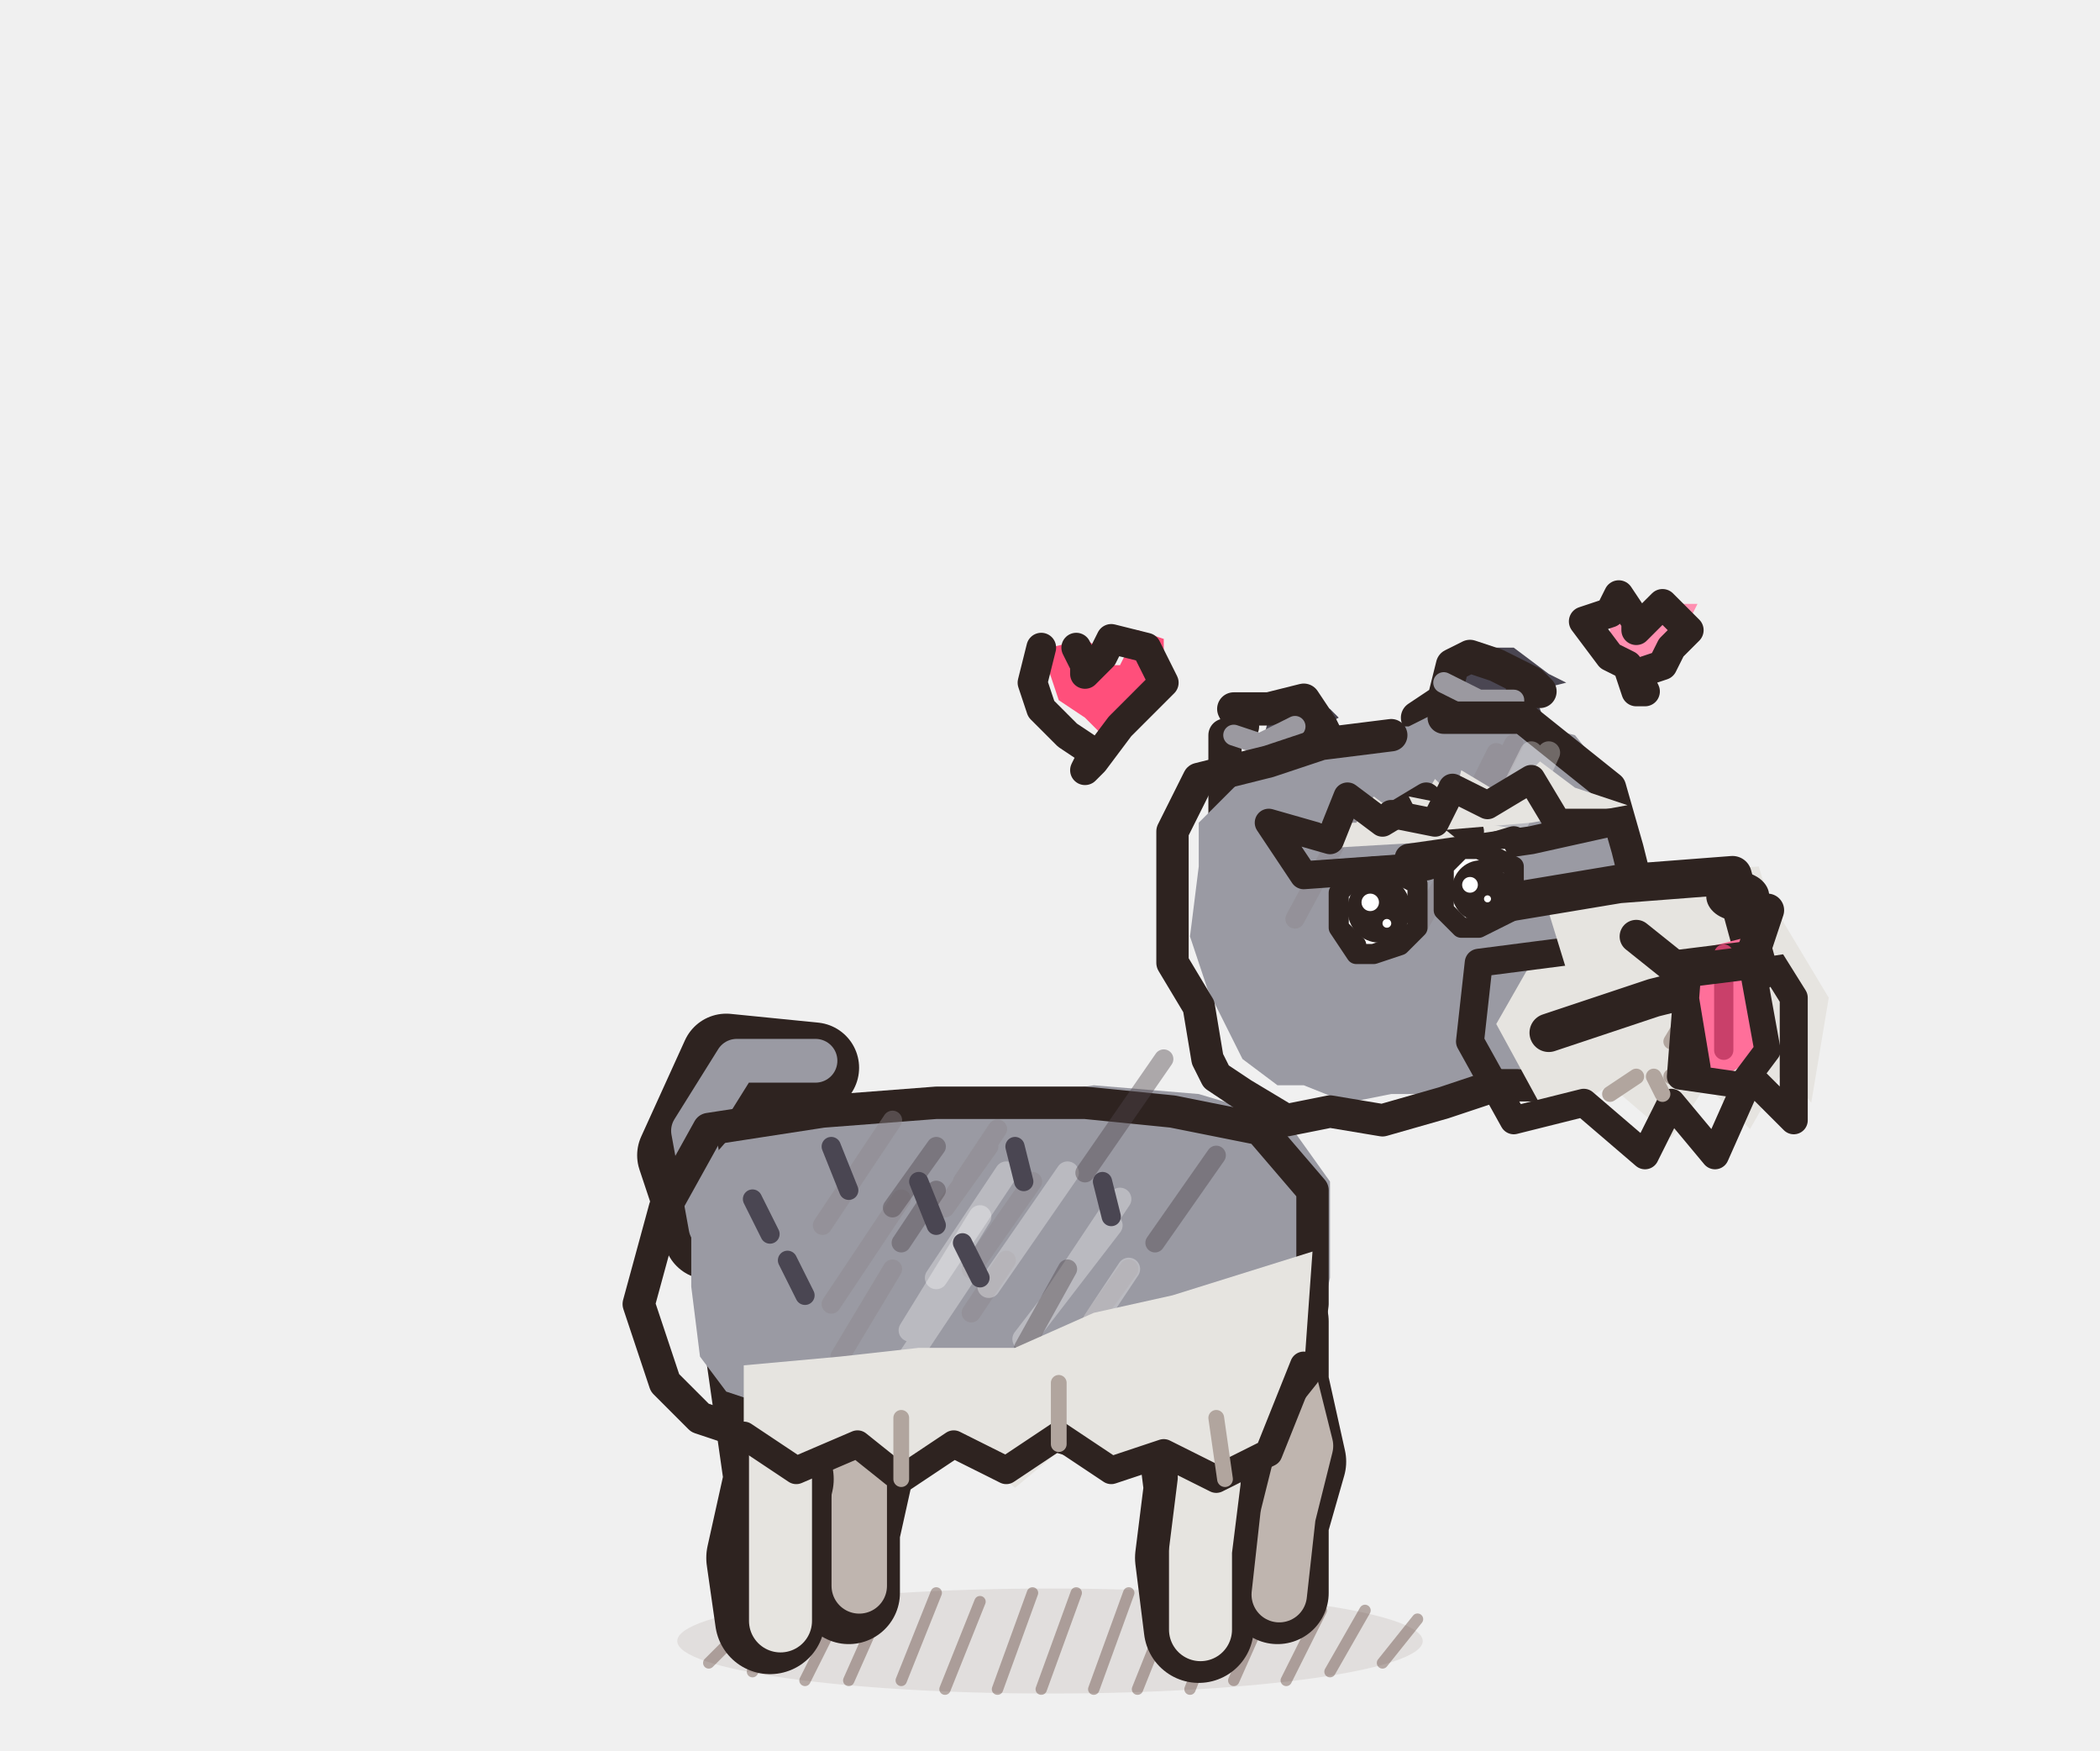
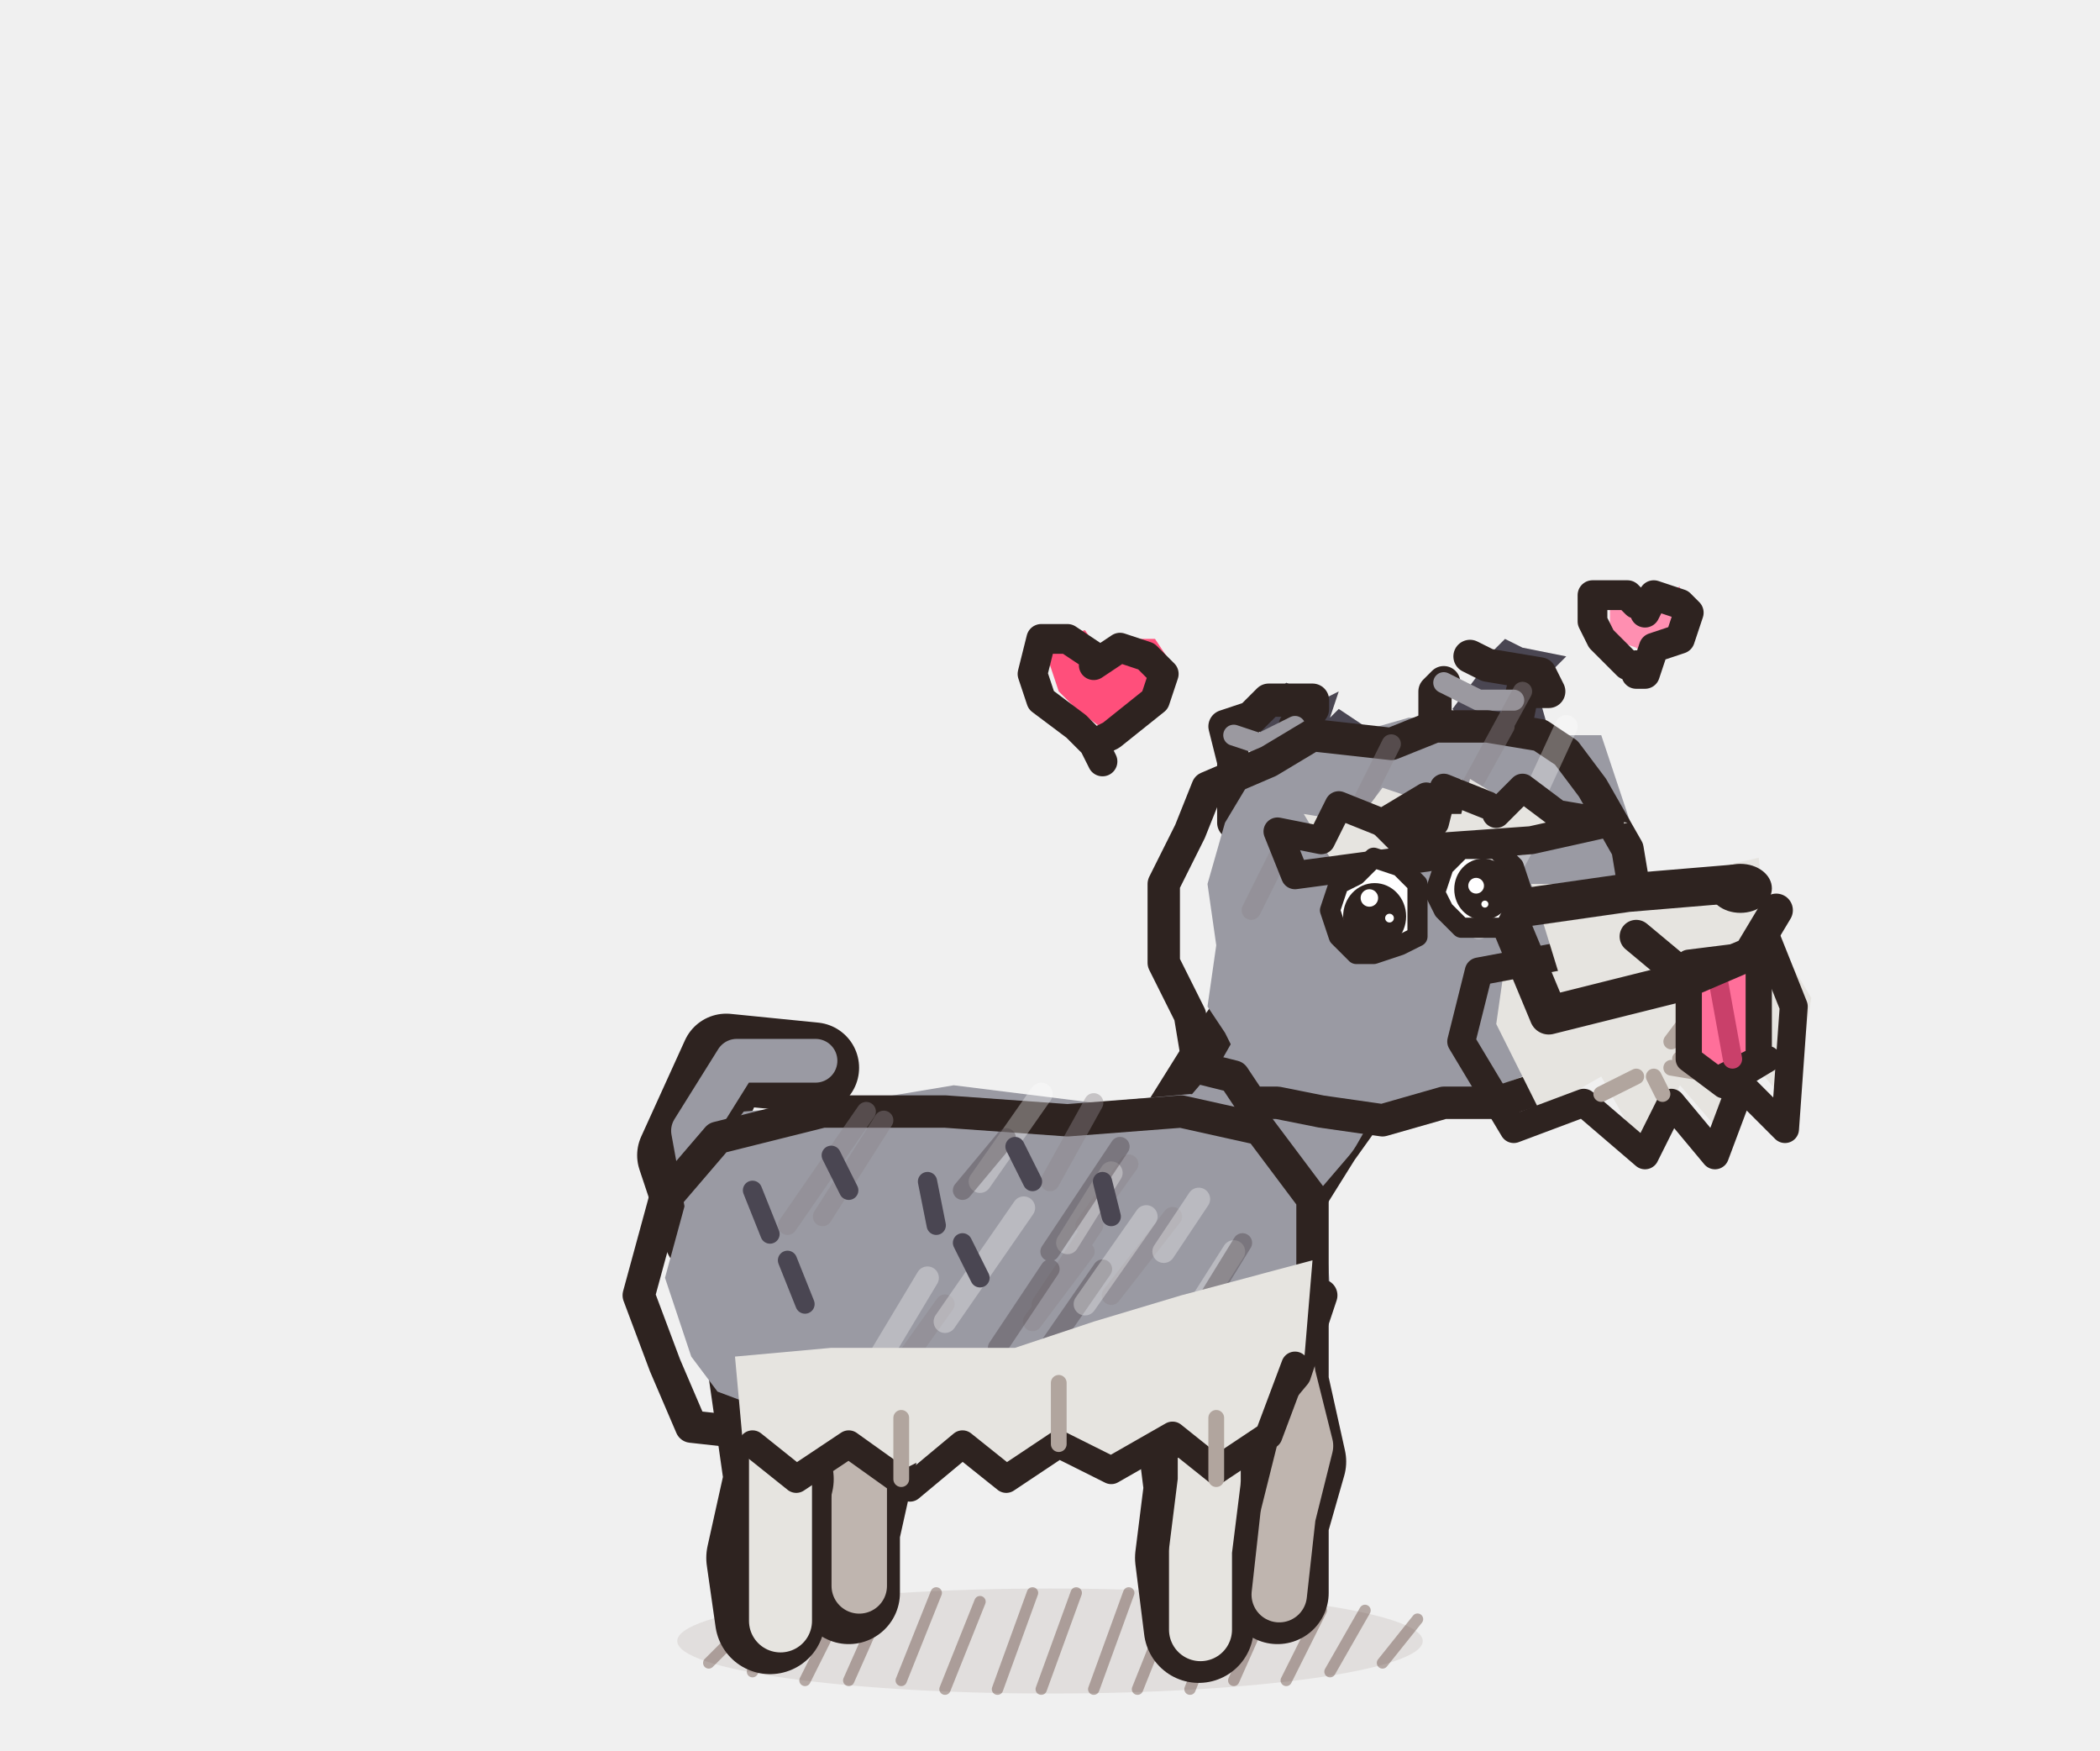
<svg xmlns="http://www.w3.org/2000/svg" width="240" height="200" class="pa-dog pa-pose-happy" viewBox="0 0 240 200" role="img" aria-label="Muesli the Miniature Schnauzer, happy">
  <g>
    <ellipse cx="120" cy="187.5" rx="42.6" ry="6" fill="#5B3D32" opacity="0.1" />
    <path d="M81 190l4 -4M86 191l4 -6M92 192l4 -8M97 192l4 -9M103 192l4 -10M108 193l4 -10M114 193l4 -11M119 193l4 -11M125 193l4 -11M130 193l4 -10M136 193l4 -10M141 192l4 -9M147 192l4 -8M152 191l4 -7M158 190l4 -5" stroke="#5B3D32" stroke-width="1.3" stroke-linecap="round" opacity="0.4" fill="none" />
    <g class="pa-d-f0">
      <path d="M81 141L78 132L83 121L93 122" fill="none" stroke="#2E2320" stroke-width="10.365" stroke-linecap="round" stroke-linejoin="round" />
      <path d="M80 141L78 130L83 122L92 122" fill="none" stroke="#9A9AA3" stroke-width="5" stroke-linecap="round" stroke-linejoin="round" transform="translate(1.2 -0.8)" />
      <g class="pa-d-leg pa-d-leg-FH">
        <path d="M97 151L98 159L99 166L97 175L97 182" fill="none" stroke="#2E2320" stroke-width="11.701" stroke-linecap="round" stroke-linejoin="round" />
        <path d="M98 151L97 158L97 167L97 174L97 182" fill="none" stroke="#bfb5af" stroke-width="6.336" stroke-linecap="round" stroke-linejoin="round" transform="translate(1.2 -0.8)" />
      </g>
      <g class="pa-d-leg pa-d-leg-FF">
        <path d="M146 151L146 158L148 167L146 174L146 182" fill="none" stroke="#2E2320" stroke-width="11.701" stroke-linecap="round" stroke-linejoin="round" />
        <path d="M145 150L146 158L148 166L146 174L145 183" fill="none" stroke="#bfb5af" stroke-width="6.336" stroke-linecap="round" stroke-linejoin="round" transform="translate(1.2 -0.8)" />
      </g>
      <g class="pa-d-leg pa-d-leg-NH">
        <path d="M87 155L88 162L89 169L87 178L88 185" fill="none" stroke="#2E2320" stroke-width="12.565" stroke-linecap="round" stroke-linejoin="round" />
        <path d="M87 154L88 162L88 170L88 177L88 186" fill="none" stroke="#E6E4E0" stroke-width="7.2" stroke-linecap="round" stroke-linejoin="round" transform="translate(1.2 -0.8)" />
      </g>
      <g class="pa-d-leg pa-d-leg-NF">
        <path d="M137 153L136 162L137 170L136 178L137 186" fill="none" stroke="#2E2320" stroke-width="12.565" stroke-linecap="round" stroke-linejoin="round" />
        <path d="M135 153L137 162L137 170L136 178L136 187" fill="none" stroke="#E6E4E0" stroke-width="7.2" stroke-linecap="round" stroke-linejoin="round" transform="translate(1.2 -0.8)" />
      </g>
-       <path d="M152 135L152 146L150 155L145 159L136 162L128 162L121 161L104 161L92 162L83 159L80 155L79 147L79 135L86 127L97 127L113 126L125 124L137 125L147 128Z" fill="#9A9AA3" />
-       <path d="M117 164L101 163L89 165L80 162L76 158L73 149L76 138L81 129L94 127L107 126L124 126L134 127L144 129L150 136L150 149L149 157L145 162L132 164L124 165L117 163" fill="none" stroke="#2E2320" stroke-width="3.7" stroke-linecap="round" stroke-linejoin="round" />
-       <path d="M96 155L102 145M124 152L129 145M111 150L115 144M95 149L103 137M94 140L102 128M108 138L113 131M111 145L118 135M110 135L114 129" stroke="#8c868a" stroke-width="2.2" stroke-linecap="round" opacity=".42" />
-       <path d="M113 147L122 134M107 146L115 134M120 149L128 137M117 153L127 140" stroke="#fff" stroke-width="2.6" stroke-linecap="round" opacity=".32" />
-       <path d="M132 142L139 132M124 134L133 121M117 154L122 145M103 142L107 136M102 138L107 131" stroke="#4e444b" stroke-width="2.2" stroke-linecap="round" opacity=".42" />
-       <path d="M125 151L129 145M104 152L112 139M104 155L110 146" stroke="#fff" stroke-width="2.6" stroke-linecap="round" opacity=".32" />
-       <path d="M86 137L88 141" fill="none" stroke="#4A4652" stroke-width="2.2" stroke-linecap="round" stroke-linejoin="round" />
-       <path d="M95 131L97 136" fill="none" stroke="#4A4652" stroke-width="2.2" stroke-linecap="round" stroke-linejoin="round" />
-       <path d="M105 135L107 140" fill="none" stroke="#4A4652" stroke-width="2.2" stroke-linecap="round" stroke-linejoin="round" />
-       <path d="M116 131L117 135" fill="none" stroke="#4A4652" stroke-width="2.2" stroke-linecap="round" stroke-linejoin="round" />
+       <path d="M136 140L140 134L145 126L150 119L155 113" fill="none" stroke="#2E2320" stroke-width="23.565" stroke-linecap="round" stroke-linejoin="round" />
+       <path d="M135 141L140 134L146 127L150 120L155 114" fill="none" stroke="#9A9AA3" stroke-width="18.2" stroke-linecap="round" stroke-linejoin="round" transform="translate(1.2 -0.8)" />
+       <path d="M151 135L152 147L150 155L145 159L134 162L127 162L118 160L103 160L90 162L82 159L79 155L76 146L79 135L85 127L97 126L109 124L125 126L136 125L145 126Z" fill="#9A9AA3" />
+       <path d="M151 148L148 157L143 163L133 165L124 164L117 163L103 162L88 164L79 163L76 156L73 148L76 137L82 130L94 127L108 127L122 128L135 127L144 129L150 137L150 148" fill="none" stroke="#2E2320" stroke-width="3.7" stroke-linecap="round" stroke-linejoin="round" />
+       <path d="M120 135L125 126M118 151L124 143M94 139L101 128M119 149L125 140M90 140L99 127M124 140L129 133M103 156L108 149M127 148L134 139" stroke="#8c868a" stroke-width="2.2" stroke-linecap="round" opacity=".42" />
+       <path d="M112 135L119 125M133 143L137 137M134 154L141 143M122 142L127 134" stroke="#fff" stroke-width="2.6" stroke-linecap="round" opacity=".32" />
+       <path d="M117 158L126 145M120 143L128 131M114 154L120 145M134 155L142 142M110 136L115 130" stroke="#4e444b" stroke-width="2.2" stroke-linecap="round" opacity=".42" />
+       <path d="M100 156L106 146M124 149L131 139M108 151L117 138" stroke="#fff" stroke-width="2.6" stroke-linecap="round" opacity=".32" />
+       <path d="M86 136L88 141" fill="none" stroke="#4A4652" stroke-width="2.2" stroke-linecap="round" stroke-linejoin="round" />
+       <path d="M95 132L97 136" fill="none" stroke="#4A4652" stroke-width="2.2" stroke-linecap="round" stroke-linejoin="round" />
+       <path d="M106 135L107 140" fill="none" stroke="#4A4652" stroke-width="2.2" stroke-linecap="round" stroke-linejoin="round" />
+       <path d="M116 131L118 135" fill="none" stroke="#4A4652" stroke-width="2.2" stroke-linecap="round" stroke-linejoin="round" />
      <path d="M126 135L127 139" fill="none" stroke="#4A4652" stroke-width="2.2" stroke-linecap="round" stroke-linejoin="round" />
-       <path d="M90 144L92 148" fill="none" stroke="#4A4652" stroke-width="2.2" stroke-linecap="round" stroke-linejoin="round" />
+       <path d="M90 144L92 149" fill="none" stroke="#4A4652" stroke-width="2.2" stroke-linecap="round" stroke-linejoin="round" />
      <path d="M110 142L112 146" fill="none" stroke="#4A4652" stroke-width="2.2" stroke-linecap="round" stroke-linejoin="round" />
-       <path d="M150 143L149 157L146 165L140 168L134 165L128 168L122 165L116 170L109 164L103 168L97 165L91 168L85 165L85 156L96 155L105 154L116 154L125 150L134 148Z" fill="#E6E4E0" />
-       <path d="M149 156L145 166L139 169L133 166L127 168L121 164L115 168L109 165L103 169L98 165L91 168L85 164" fill="none" stroke="#2E2320" stroke-width="3.145" stroke-linecap="round" stroke-linejoin="round" />
-       <path d="M139 162L140 169" fill="none" stroke="#b1a59e" stroke-width="1.8" stroke-linecap="round" stroke-linejoin="round" />
+       <path d="M150 144L149 156L145 165L140 169L134 165L127 169L121 165L115 168L109 165L103 168L97 166L90 170L85 166L84 155L95 154L105 154L116 154L125 151L135 148Z" fill="#E6E4E0" />
+       <path d="M148 156L145 164L139 168L134 164L127 168L121 165L115 169L110 165L104 170L97 165L91 169L86 165" fill="none" stroke="#2E2320" stroke-width="3.145" stroke-linecap="round" stroke-linejoin="round" />
+       <path d="M139 162L139 169" fill="none" stroke="#b1a59e" stroke-width="1.8" stroke-linecap="round" stroke-linejoin="round" />
      <path d="M121 158L121 165" fill="none" stroke="#b1a59e" stroke-width="1.8" stroke-linecap="round" stroke-linejoin="round" />
      <path d="M103 162L103 169" fill="none" stroke="#b1a59e" stroke-width="1.8" stroke-linecap="round" stroke-linejoin="round" />
-       <path d="M144 93L144 86L145 82L144 80L147 80L152 81L153 82L151 83L152 83L155 84L153 88L147 94Z" fill="#4A4652" />
-       <path d="M142 83L141 81L145 81L149 80L151 83L149 82L151 83L152 85L151 90L145 95L140 94L140 88L140 84" fill="none" stroke="#2E2320" stroke-width="3.8" stroke-linecap="round" stroke-linejoin="round" />
+       <path d="M143 91L144 85L144 80L146 79L147 78L151 80L153 79L152 82L153 81L156 83L153 86L148 93Z" fill="#4A4652" />
+       <path d="M148 83L149 85L151 86L152 89L144 95L141 94L141 87L140 83L143 82L145 80L150 80L150 81L148 84" fill="none" stroke="#2E2320" stroke-width="3.8" stroke-linecap="round" stroke-linejoin="round" />
      <path d="M141 84L144 85L148 83" fill="none" stroke="#9b99a0" stroke-width="2.4" stroke-linecap="round" stroke-linejoin="round" />
-       <path d="M164 82L167 79L168 76L171 74L173 74L177 77L179 78L175 79L176 81L178 87L175 90L169 85Z" fill="#4A4652" />
-       <path d="M176 90L173 92L166 87L162 82L165 80L166 76L168 75L171 76L175 78L176 79L174 79L173 83L176 90" fill="none" stroke="#2E2320" stroke-width="3.8" stroke-linecap="round" stroke-linejoin="round" />
+       <path d="M166 81L169 77L170 75L172 73L174 74L179 75L178 76L177 77L176 80L178 87L176 89L169 85Z" fill="#4A4652" />
+       <path d="M168 75L170 76L176 77L177 79L174 79L173 84L174 90L172 91L167 87L164 84L164 79L165 78" fill="none" stroke="#2E2320" stroke-width="3.8" stroke-linecap="round" stroke-linejoin="round" />
      <path d="M165 78L169 80L173 80" fill="none" stroke="#9b99a0" stroke-width="2.4" stroke-linecap="round" stroke-linejoin="round" />
-       <path d="M146 85L154 83L161 83L165 81L170 82L176 83L180 84L184 89L187 95L187 103L187 109L187 114L184 118L181 119L178 123L174 122L166 125L159 125L154 126L149 124L146 124L142 121L141 119L138 113L136 107L137 99L137 94L142 89Z" fill="#9A9AA3" />
-       <path d="M165 82L169 82L174 82L179 86L184 90L186 97L188 105L188 111L186 118L185 119L181 122L178 124L171 124L165 126L158 128L152 127L147 128L142 125L139 123L138 121L137 115L134 110L134 101L134 95L137 89L145 87L151 85L159 84" fill="none" stroke="#2E2320" stroke-width="3.7" stroke-linecap="round" stroke-linejoin="round" />
-       <path d="M166 96L171 86M148 105L155 92M162 106L170 92M170 91L173 85" stroke="#8c868a" stroke-width="2.2" stroke-linecap="round" opacity=".42" />
-       <path d="M169 98L175 86M172 97L177 86" stroke="#fff" stroke-width="2.6" stroke-linecap="round" opacity=".32" />
-       <path d="M175 110L203 104L209 114L207 126L204 122L200 129L195 124L191 130L184 124L177 128L171 117Z" fill="#E6E4E0" />
-       <path d="M181 126L173 128L168 119L169 110L200 106L205 114L205 128L200 123L196 132L191 126L188 132L181 126" fill="none" stroke="#2E2320" stroke-width="3.2" stroke-linecap="round" stroke-linejoin="round" />
-       <path d="M191 119L194 114L197 110" fill="none" stroke="#b1a59e" stroke-width="1.8" stroke-linecap="round" stroke-linejoin="round" />
-       <path d="M192 121L201 117" fill="none" stroke="#b1a59e" stroke-width="1.8" stroke-linecap="round" stroke-linejoin="round" />
-       <path d="M191 123L196 123" fill="none" stroke="#b1a59e" stroke-width="1.8" stroke-linecap="round" stroke-linejoin="round" />
+       <path d="M147 86L154 84L161 82L166 82L172 82L178 84L183 84L185 90L187 96L189 104L190 109L189 116L186 118L184 122L179 122L174 123L169 125L161 127L156 126L149 126L146 123L142 122L140 118L138 115L139 108L138 101L140 94L143 89Z" fill="#9A9AA3" />
+       <path d="M188 111L187 116L185 120L180 121L177 124L171 126L165 126L158 128L151 127L146 126L143 126L141 123L137 122L136 116L133 110L133 101L136 95L138 90L145 87L150 84L159 85L164 83L170 83L176 84L179 86L182 90L186 97L187 103" fill="none" stroke="#2E2320" stroke-width="3.7" stroke-linecap="round" stroke-linejoin="round" />
+       <path d="M167 92L172 83M168 90L174 79M152 99L159 85M143 104L147 96" stroke="#8c868a" stroke-width="2.2" stroke-linecap="round" opacity=".42" />
+       <path d="M173 96L179 83M169 106L176 93" stroke="#fff" stroke-width="2.6" stroke-linecap="round" opacity=".32" />
+       <path d="M172 110L201 104L207 114L205 127L200 121L198 131L192 124L188 132L183 123L176 127L171 117Z" fill="#E6E4E0" />
+       <path d="M191 126L188 132L181 126L173 129L167 119L169 111L201 105L205 115L204 129L199 124L196 132L191 126" fill="none" stroke="#2E2320" stroke-width="3.2" stroke-linecap="round" stroke-linejoin="round" />
+       <path d="M191 119L194 115L197 110" fill="none" stroke="#b1a59e" stroke-width="1.8" stroke-linecap="round" stroke-linejoin="round" />
+       <path d="M192 121L200 117" fill="none" stroke="#b1a59e" stroke-width="1.8" stroke-linecap="round" stroke-linejoin="round" />
+       <path d="M191 122L197 123" fill="none" stroke="#b1a59e" stroke-width="1.8" stroke-linecap="round" stroke-linejoin="round" />
      <path d="M189 123L190 125" fill="none" stroke="#b1a59e" stroke-width="1.8" stroke-linecap="round" stroke-linejoin="round" />
-       <path d="M187 123L184 125" fill="none" stroke="#b1a59e" stroke-width="1.8" stroke-linecap="round" stroke-linejoin="round" />
-       <path d="M150 97L148 94L155 94L157 91L161 94L164 89L169 94L175 95L167 96Z" fill="#E6E4E0" />
-       <path d="M173 96L163 99L149 100L145 94L152 96L154 91L158 94L163 91L168 95" fill="none" stroke="#2E2320" stroke-width="3.2" stroke-linecap="round" stroke-linejoin="round" />
-       <path d="M163 95L161 91L166 92L167 88L172 91L176 87L180 90L186 92L175 94Z" fill="#E6E4E0" />
-       <path d="M159 93L164 94L166 90L170 92L175 89L178 94L184 94L175 96L161 98" fill="none" stroke="#2E2320" stroke-width="3.2" stroke-linecap="round" stroke-linejoin="round" />
-       <path d="M176 101L188 100L201 99L204 109L191 111L180 114Z" fill="#E6E4E0" />
-       <path d="M173 103L185 101L198 100L201 111L189 114L177 118" fill="none" stroke="#2E2320" stroke-width="4.4" stroke-linecap="round" stroke-linejoin="round" />
-       <path d="M162 104L161 106L160 108L157 109L155 108L153 106L152 104L153 101L155 100L157 99L160 100L162 101Z" fill="#FFFFFF" />
-       <path d="M155 108L153 106L153 104L153 102L155 100L157 99L160 100L162 101L162 104L162 106L160 108L157 109L155 109L153 106" fill="none" stroke="#2E2320" stroke-width="2.3" stroke-linecap="round" stroke-linejoin="round" />
-       <ellipse cx="157.6" cy="103.9" rx="3.6" ry="3.8" fill="#2E2320" />
-       <ellipse cx="156.6" cy="103.1" rx="1" ry="1" fill="#FFFFFF" />
-       <ellipse cx="158.5" cy="105.5" rx="0.5" ry="0.5" fill="#FFFFFF" />
-       <path d="M174 102L173 104L171 106L169 106L167 106L165 104L164 102L165 99L167 98L169 97L172 97L173 99Z" fill="#FFFFFF" />
-       <path d="M167 106L165 104L165 101L165 99L167 97L169 97L171 98L173 99L173 102L173 104L171 105L169 106L167 106L165 104" fill="none" stroke="#2E2320" stroke-width="2.3" stroke-linecap="round" stroke-linejoin="round" />
-       <ellipse cx="169.2" cy="101.8" rx="3.3" ry="3.5" fill="#2E2320" />
-       <ellipse cx="168" cy="101.1" rx="0.9" ry="0.9" fill="#FFFFFF" />
-       <ellipse cx="170" cy="102.7" rx="0.4" ry="0.4" fill="#FFFFFF" />
-       <ellipse cx="198.6" cy="102.4" rx="3.6" ry="2.8" fill="#2E2320" />
-       <path d="M192 109L200 107L202 120L197 123L193 122Z" fill="#FF6F9A" />
-       <path d="M194 122L192 110L200 109L202 120L199 124L192 123L193 110" fill="none" stroke="#2E2320" stroke-width="3" stroke-linecap="round" stroke-linejoin="round" />
-       <path d="M197 109L197 120" fill="none" stroke="#C9406A" stroke-width="2.2" stroke-linecap="round" stroke-linejoin="round" />
-       <path d="M187 107L192 111L200 110L202 104" fill="none" stroke="#2E2320" stroke-width="3.8" stroke-linecap="round" stroke-linejoin="round" />
-       <path d="M126 76L128 76L130 72L133 73L133 76L132 81L130 83L126 85L127 86L126 84L124 82L121 80L120 77L120 74L124 73L127 75Z" fill="#FF4F7B" />
-       <path d="M123 74L124 76L124 77L126 75L127 73L131 74L133 78L130 81L128 83L125 87L124 88L125 86L122 84L119 81L118 78L119 74" fill="none" stroke="#2E2320" stroke-width="3.4" stroke-linecap="round" stroke-linejoin="round" />
-       <path d="M189 70L190 68L190 69L194 69L193 71L192 73L191 76L190 77L188 78L188 77L187 75L184 73L184 70L186 69L186 69L188 70Z" fill="#FF8FB1" />
-       <path d="M185 68L187 71L187 72L188 71L190 69L191 70L193 72L191 74L190 76L187 77L188 79L187 79L186 76L184 75L181 71L184 70L185 68" fill="none" stroke="#2E2320" stroke-width="3.4" stroke-linecap="round" stroke-linejoin="round" />
+       <path d="M187 123L183 125" fill="none" stroke="#b1a59e" stroke-width="1.8" stroke-linecap="round" stroke-linejoin="round" />
+       <path d="M152 98L149 93L155 94L158 90L161 91L167 89L170 93L175 94L167 96Z" fill="#E6E4E0" />
+       <path d="M163 98L148 100L146 95L151 96L153 92L158 94L163 91L167 94L174 96L163 98" fill="none" stroke="#2E2320" stroke-width="3.2" stroke-linecap="round" stroke-linejoin="round" />
+       <path d="M163 96L161 93L167 93L168 89L173 92L175 90L179 93L186 94L178 96Z" fill="#E6E4E0" />
+       <path d="M171 93L174 90L178 93L184 94L175 96L161 97L158 94L164 94L165 90L170 92" fill="none" stroke="#2E2320" stroke-width="3.2" stroke-linecap="round" stroke-linejoin="round" />
+       <path d="M175 101L188 101L201 98L202 108L192 111L179 114Z" fill="#E6E4E0" />
+       <path d="M201 110L189 113L177 116L172 104L186 102L198 101" fill="none" stroke="#2E2320" stroke-width="4.4" stroke-linecap="round" stroke-linejoin="round" />
+       <path d="M162 104L162 107L160 108L157 109L155 108L153 107L152 104L153 102L155 100L157 99L160 99L161 101Z" fill="#FFFFFF" />
+       <path d="M162 104L162 107L160 108L157 109L155 109L153 107L152 104L153 101L155 100L157 98L160 99L162 101L162 104L162 106" fill="none" stroke="#2E2320" stroke-width="2.3" stroke-linecap="round" stroke-linejoin="round" />
+       <ellipse cx="157.1" cy="104.7" rx="3.6" ry="3.8" fill="#2E2320" />
+       <ellipse cx="156.5" cy="102.6" rx="1" ry="1" fill="#FFFFFF" />
+       <ellipse cx="158.8" cy="104.9" rx="0.5" ry="0.5" fill="#FFFFFF" />
+       <path d="M174 102L173 104L172 106L169 106L167 106L165 104L164 102L165 99L167 97L169 97L171 98L173 99Z" fill="#FFFFFF" />
+       <path d="M173 101L173 104L172 106L169 106L167 106L165 104L164 102L165 99L167 97L169 97L171 97L173 99L174 102L173 104" fill="none" stroke="#2E2320" stroke-width="2.3" stroke-linecap="round" stroke-linejoin="round" />
+       <ellipse cx="169.5" cy="101.6" rx="3.3" ry="3.5" fill="#2E2320" />
+       <ellipse cx="168.7" cy="101.2" rx="0.9" ry="0.9" fill="#FFFFFF" />
+       <ellipse cx="169.7" cy="103.3" rx="0.4" ry="0.4" fill="#FFFFFF" />
+       <ellipse cx="198.9" cy="101.5" rx="3.6" ry="2.8" fill="#2E2320" />
+       <path d="M194 110L201 109L200 120L198 124L193 121Z" fill="#FF6F9A" />
+       <path d="M202 121L197 124L193 121L193 110L201 109L201 121L197 123" fill="none" stroke="#2E2320" stroke-width="3" stroke-linecap="round" stroke-linejoin="round" />
+       <path d="M196 110L198 121" fill="none" stroke="#C9406A" stroke-width="2.2" stroke-linecap="round" stroke-linejoin="round" />
+       <path d="M187 107L193 112L200 109L203 104" fill="none" stroke="#2E2320" stroke-width="3.8" stroke-linecap="round" stroke-linejoin="round" />
+       <path d="M126 76L128 75L128 73L132 73L134 76L133 80L129 83L126 85L125 86L127 84L123 81L121 79L120 76L120 73L124 72L126 75Z" fill="#FF4F7B" />
+       <path d="M125 76L125 76L128 74L131 75L133 77L132 80L127 84L125 85L126 87L125 85L123 83L119 80L118 77L119 73L122 73L125 75" fill="none" stroke="#2E2320" stroke-width="3.4" stroke-linecap="round" stroke-linejoin="round" />
+       <path d="M188 69L190 68L192 67L192 68L194 70L194 71L191 73L190 76L188 77L189 76L187 74L184 73L184 70L184 68L188 67L188 67Z" fill="#FF8FB1" />
+       <path d="M186 76L183 73L182 71L182 68L186 68L187 69L188 69L188 70L189 68L192 69L193 70L192 73L189 74L188 77L187 77L187 76" fill="none" stroke="#2E2320" stroke-width="3.4" stroke-linecap="round" stroke-linejoin="round" />
    </g>
  </g>
</svg>
